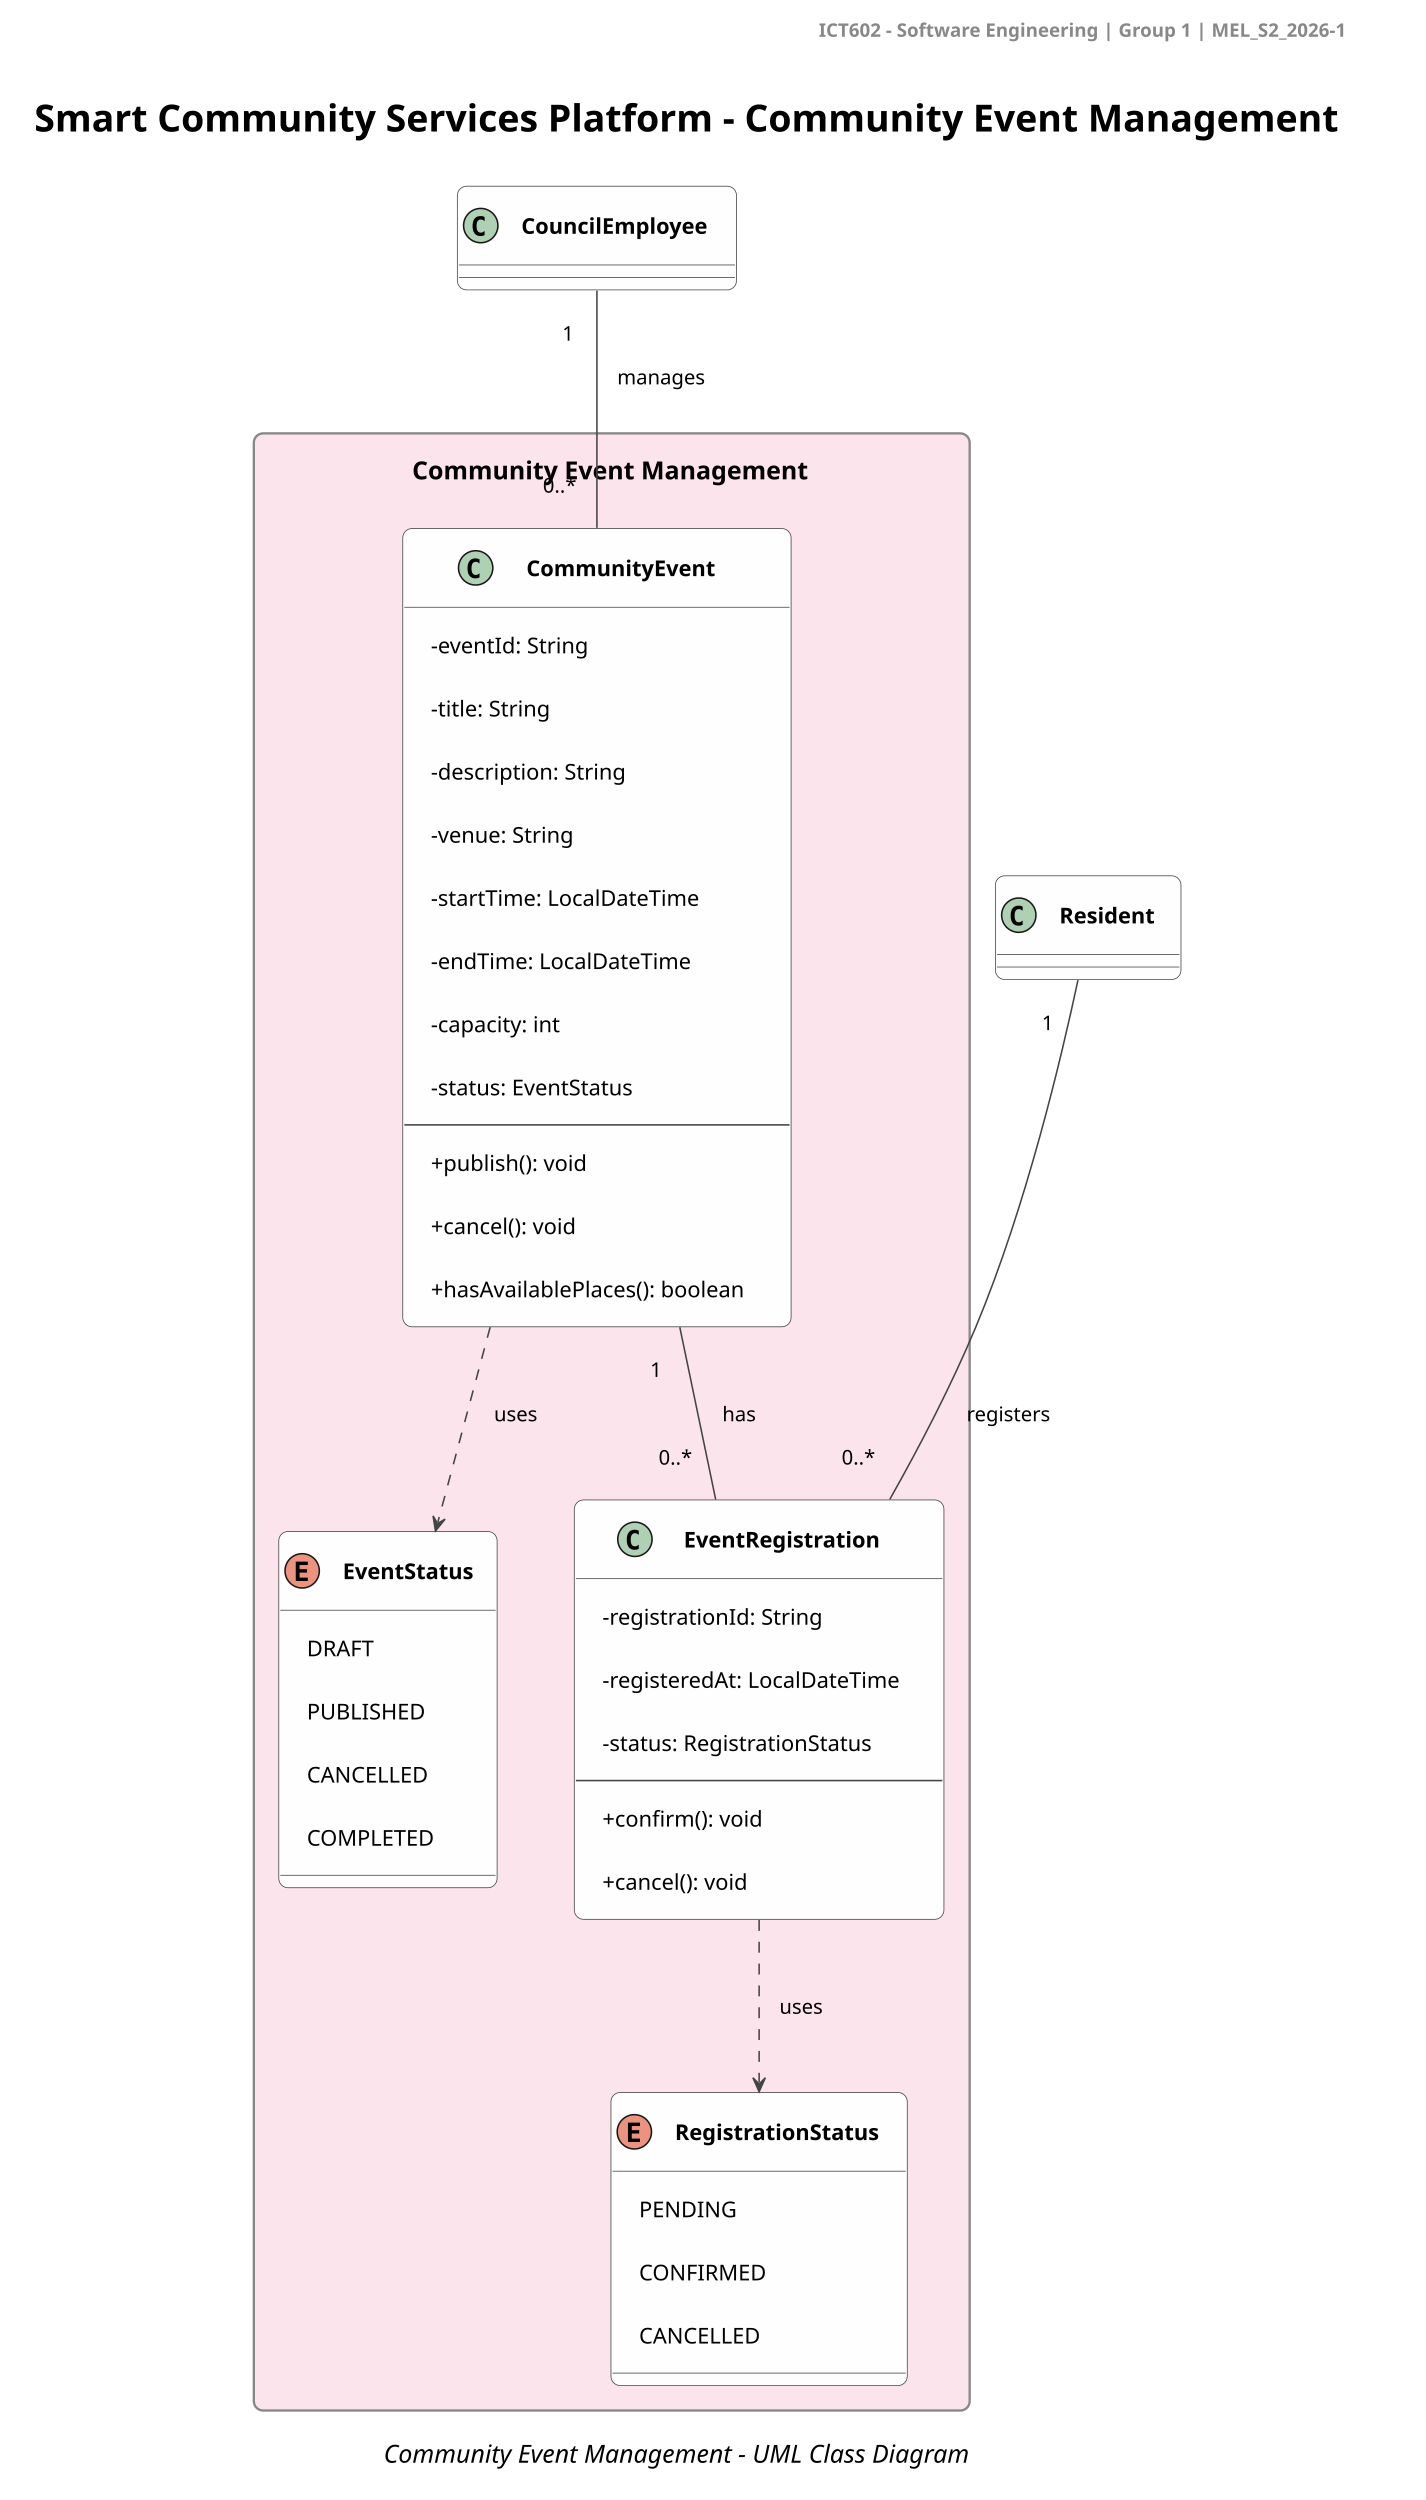
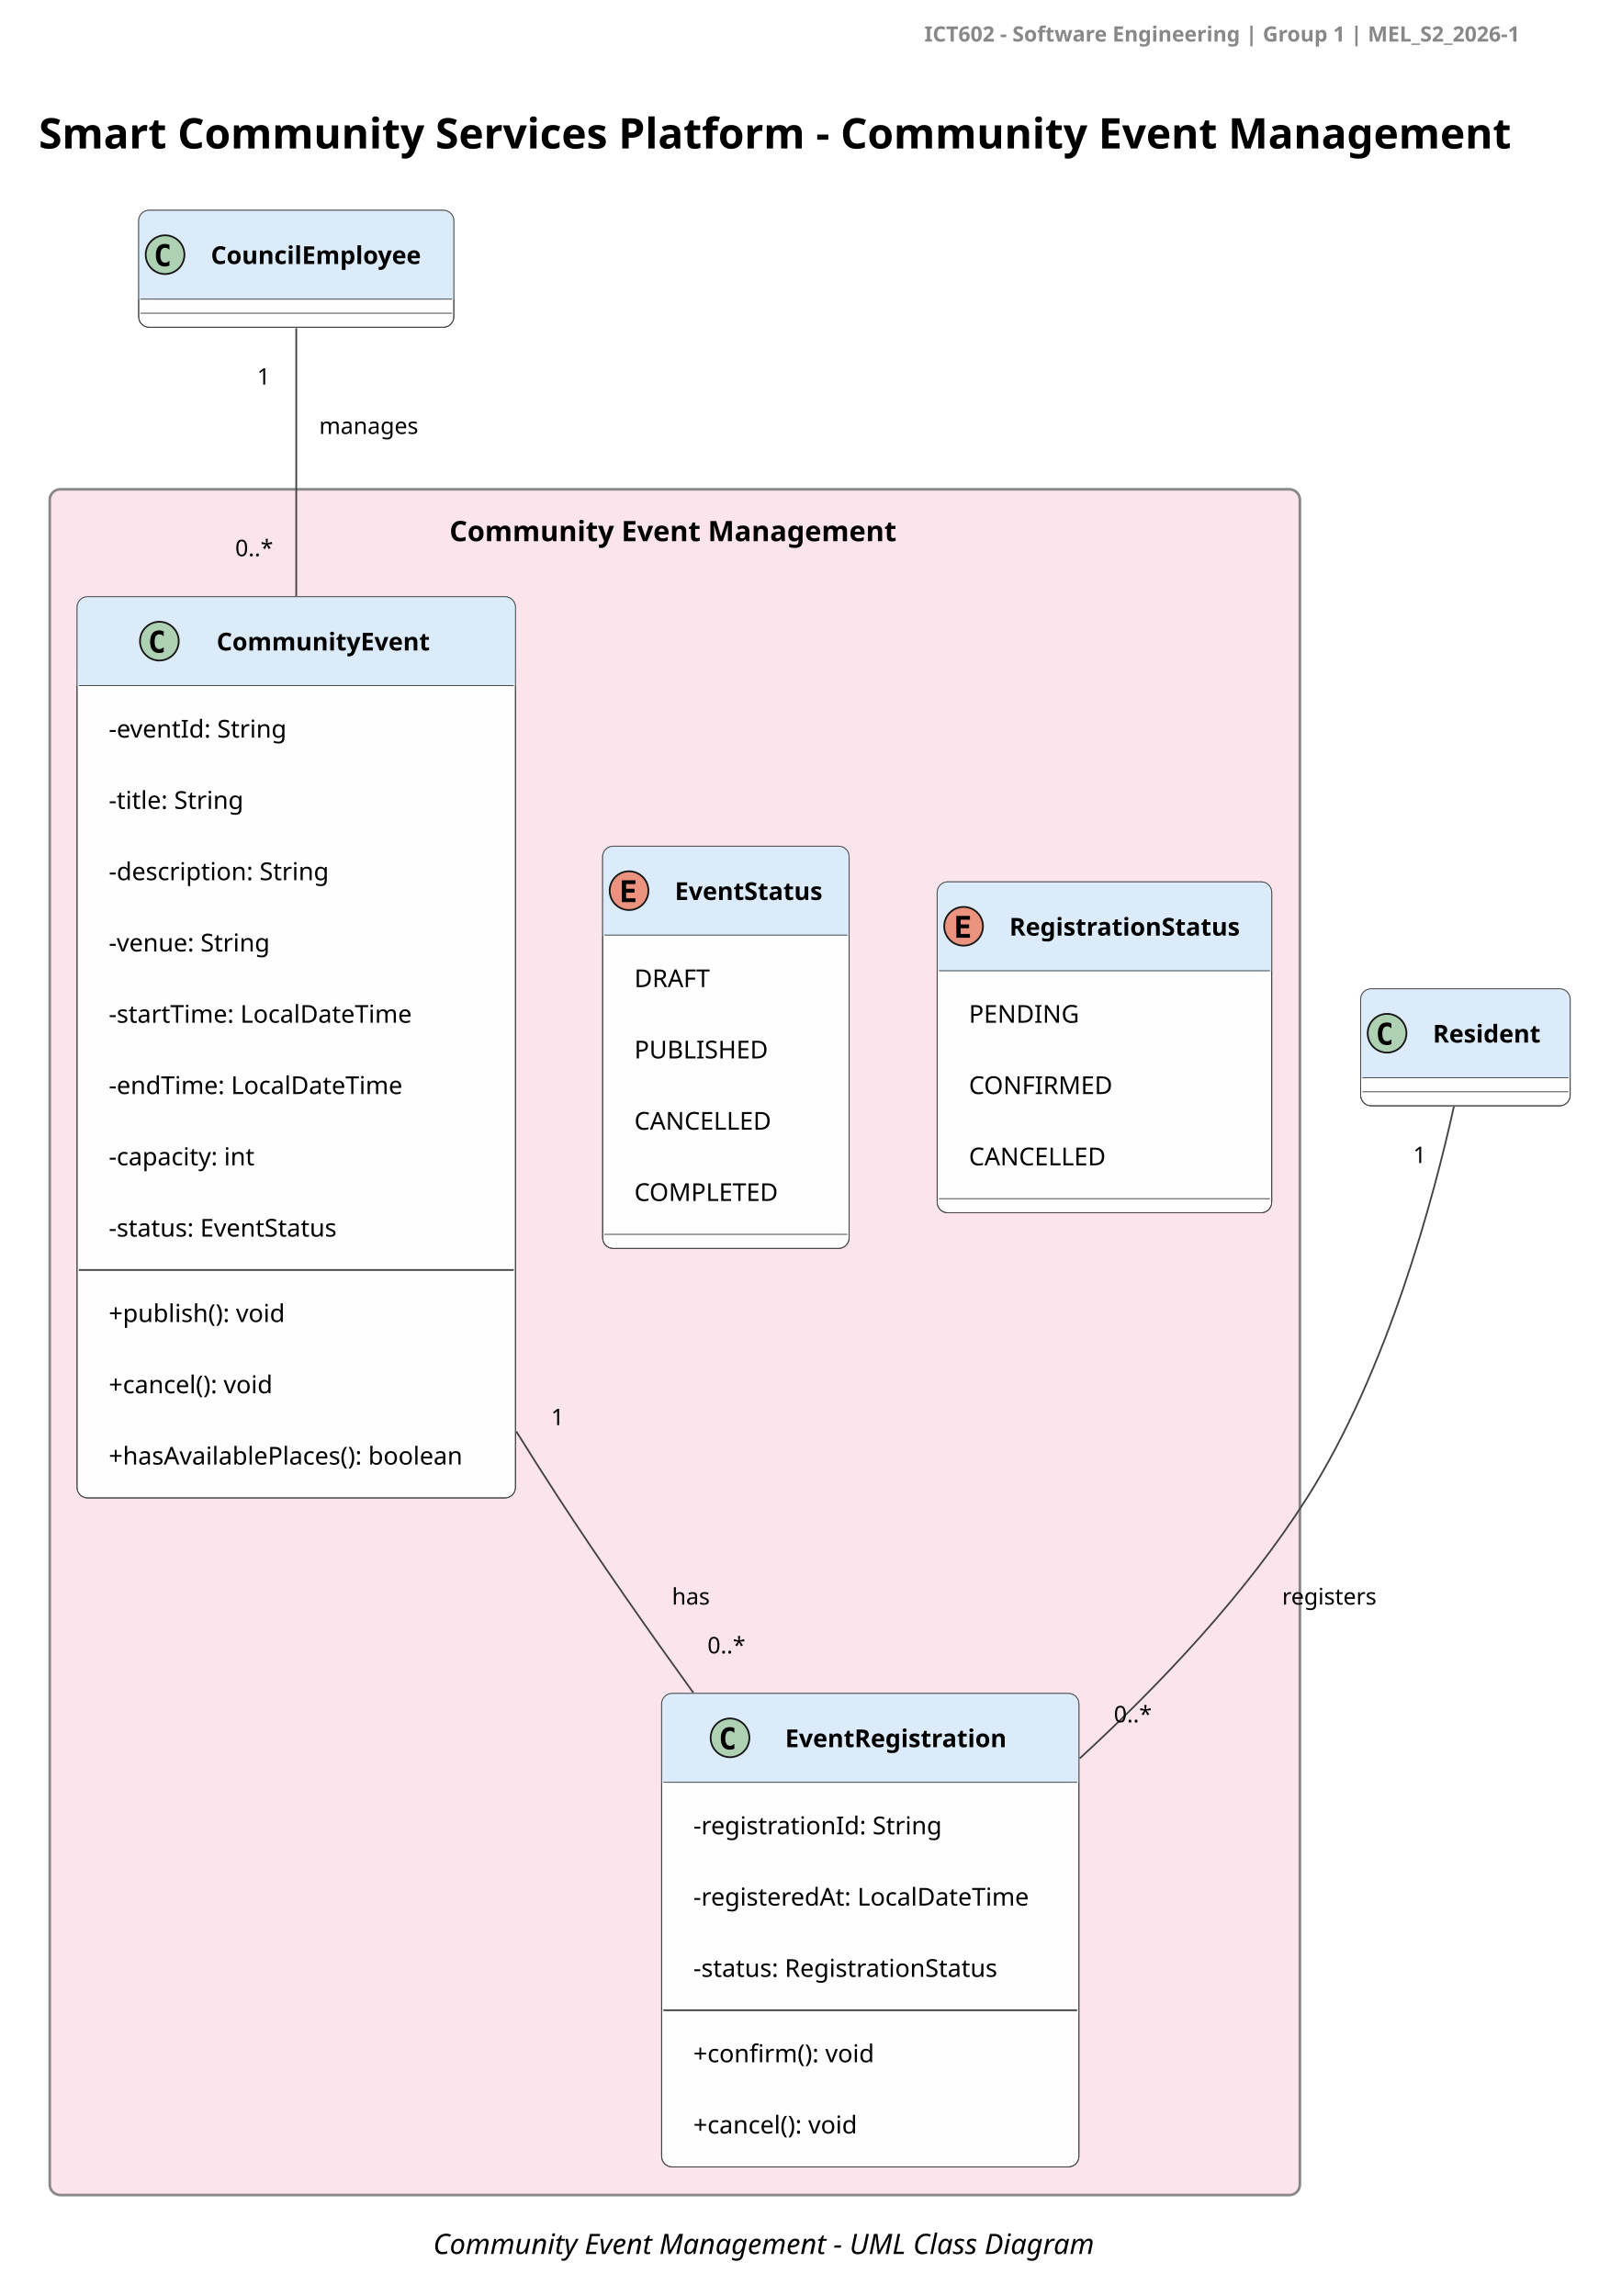
- <svg xmlns="http://www.w3.org/2000/svg" contentStyleType="text/css" height="1603px" preserveAspectRatio="none" style="width:914px;height:1603px;background:#FFFFFF;" version="1.1" viewBox="0 0 914 1603" width="914px" zoomAndPan="magnify">
+ <svg xmlns="http://www.w3.org/2000/svg" contentStyleType="text/css" height="1304px" preserveAspectRatio="none" style="width:914px;height:1304px;background:#FFFFFF;" version="1.1" viewBox="0 0 914 1304" width="914px" zoomAndPan="magnify">
  <defs />
  <g>
    <text fill="#888888" font-family="sans-serif" font-size="12" font-weight="bold" lengthAdjust="spacing" textLength="369" x="525" y="23.602">ICT602 - Software Engineering | Group 1 | MEL_S2_2026-1</text>
    <text fill="#000000" font-family="sans-serif" font-size="24" font-weight="bold" lengthAdjust="spacing" textLength="862" x="22" y="84.336">Smart Community Services Platform - Community Event Management</text>
    <g id="cluster_Community Event Management">
-       <rect fill="#FCE4EC" height="1267.74" rx="6" ry="6" style="stroke:#888888;stroke-width:1.5;" width="459" x="162.75" y="277.888" />
-       <text fill="#000000" font-family="sans-serif" font-size="16" font-weight="bold" lengthAdjust="spacing" textLength="256" x="264.25" y="307.357">Community Event Management</text>
+       <rect fill="#FCE4EC" height="968.79" rx="6" ry="6" style="stroke:#888888;stroke-width:1.5;" width="710" x="28.25" y="277.888" />
+       <text fill="#000000" font-family="sans-serif" font-size="16" font-weight="bold" lengthAdjust="spacing" textLength="256" x="255.25" y="307.357">Community Event Management</text>
    </g>
    <g id="elem_CommunityEvent">
-       <rect codeLine="7" fill="#FEFEFE" height="511.859" id="CommunityEvent" rx="6" ry="6" style="stroke:#444444;stroke-width:0.5;" width="249" x="258.25" y="338.888" />
-       <ellipse cx="305" cy="364.133" fill="#ADD1B2" rx="11" ry="11" style="stroke:#181818;stroke-width:1.0;" />
-       <path d="M307.473,370.276 Q306.892,370.575 306.253,370.724 Q305.614,370.873 304.908,370.873 Q302.401,370.873 301.082,369.221 Q299.762,367.57 299.762,364.449 Q299.762,361.319 301.082,359.667 Q302.401,358.015 304.908,358.015 Q305.614,358.015 306.261,358.165 Q306.909,358.314 307.473,358.613 L307.473,361.336 Q306.842,360.755 306.249,360.485 Q305.655,360.215 305.024,360.215 Q303.68,360.215 302.995,361.282 Q302.31,362.348 302.31,364.449 Q302.31,366.54 302.995,367.607 Q303.68,368.674 305.024,368.674 Q305.655,368.674 306.249,368.404 Q306.842,368.134 307.473,367.553 Z " fill="#000000" />
-       <text fill="#000000" font-family="sans-serif" font-size="14" font-weight="bold" lengthAdjust="spacing" textLength="123" x="337.5" y="369.424">CommunityEvent</text>
-       <line style="stroke:#444444;stroke-width:0.5;" x1="259.25" x2="506.25" y1="389.377" y2="389.377" />
-       <text fill="#000000" font-family="sans-serif" font-size="14" lengthAdjust="spacing" textLength="107" x="276.25" y="418.912">-eventId: String</text>
-       <text fill="#000000" font-family="sans-serif" font-size="14" lengthAdjust="spacing" textLength="83" x="276.25" y="459.4">-title: String</text>
-       <text fill="#000000" font-family="sans-serif" font-size="14" lengthAdjust="spacing" textLength="134" x="276.25" y="499.888">-description: String</text>
-       <text fill="#000000" font-family="sans-serif" font-size="14" lengthAdjust="spacing" textLength="98" x="276.25" y="540.377">-venue: String</text>
-       <text fill="#000000" font-family="sans-serif" font-size="14" lengthAdjust="spacing" textLength="181" x="276.25" y="580.865">-startTime: LocalDateTime</text>
-       <text fill="#000000" font-family="sans-serif" font-size="14" lengthAdjust="spacing" textLength="176" x="276.25" y="621.353">-endTime: LocalDateTime</text>
-       <text fill="#000000" font-family="sans-serif" font-size="14" lengthAdjust="spacing" textLength="89" x="276.25" y="661.842">-capacity: int</text>
-       <text fill="#000000" font-family="sans-serif" font-size="14" lengthAdjust="spacing" textLength="136" x="276.25" y="702.33">-status: EventStatus</text>
-       <line style="stroke:#444444;stroke-width:1.0;" x1="259.25" x2="506.25" y1="721.283" y2="721.283" />
-       <text fill="#000000" font-family="sans-serif" font-size="14" lengthAdjust="spacing" textLength="109" x="276.25" y="750.818">+publish(): void</text>
-       <text fill="#000000" font-family="sans-serif" font-size="14" lengthAdjust="spacing" textLength="101" x="276.25" y="791.306">+cancel(): void</text>
-       <text fill="#000000" font-family="sans-serif" font-size="14" lengthAdjust="spacing" textLength="213" x="276.25" y="831.795">+hasAvailablePlaces(): boolean</text>
+       <rect codeLine="7" fill="#FEFEFE" height="511.859" id="CommunityEvent" rx="6" ry="6" style="stroke:#444444;stroke-width:0.5;" width="249" x="43.75" y="338.888" />
+       <rect fill="#DCEBFA" height="50.488" rx="6" ry="6" style="stroke:#DCEBFA;stroke-width:0.5;" width="249" x="43.75" y="338.888" />
+       <rect fill="#DCEBFA" height="6" style="stroke:#DCEBFA;stroke-width:0.5;" width="249" x="43.75" y="383.377" />
+       <rect codeLine="7" fill="none" height="511.859" id="CommunityEvent" rx="6" ry="6" style="stroke:#444444;stroke-width:0.5;" width="249" x="43.75" y="338.888" />
+       <ellipse cx="90.5" cy="364.133" fill="#ADD1B2" rx="11" ry="11" style="stroke:#181818;stroke-width:1.0;" />
+       <path d="M92.973,370.276 Q92.392,370.575 91.753,370.724 Q91.114,370.873 90.408,370.873 Q87.901,370.873 86.582,369.221 Q85.262,367.57 85.262,364.449 Q85.262,361.319 86.582,359.667 Q87.901,358.015 90.408,358.015 Q91.114,358.015 91.761,358.165 Q92.409,358.314 92.973,358.613 L92.973,361.336 Q92.342,360.755 91.749,360.485 Q91.155,360.215 90.524,360.215 Q89.18,360.215 88.495,361.282 Q87.81,362.348 87.81,364.449 Q87.81,366.54 88.495,367.607 Q89.18,368.674 90.524,368.674 Q91.155,368.674 91.749,368.404 Q92.342,368.134 92.973,367.553 Z " fill="#000000" />
+       <text fill="#000000" font-family="sans-serif" font-size="14" font-weight="bold" lengthAdjust="spacing" textLength="123" x="123" y="369.424">CommunityEvent</text>
+       <line style="stroke:#444444;stroke-width:0.5;" x1="44.75" x2="291.75" y1="389.377" y2="389.377" />
+       <text fill="#000000" font-family="sans-serif" font-size="14" lengthAdjust="spacing" textLength="107" x="61.75" y="418.912">-eventId: String</text>
+       <text fill="#000000" font-family="sans-serif" font-size="14" lengthAdjust="spacing" textLength="83" x="61.75" y="459.4">-title: String</text>
+       <text fill="#000000" font-family="sans-serif" font-size="14" lengthAdjust="spacing" textLength="134" x="61.75" y="499.888">-description: String</text>
+       <text fill="#000000" font-family="sans-serif" font-size="14" lengthAdjust="spacing" textLength="98" x="61.75" y="540.377">-venue: String</text>
+       <text fill="#000000" font-family="sans-serif" font-size="14" lengthAdjust="spacing" textLength="181" x="61.75" y="580.865">-startTime: LocalDateTime</text>
+       <text fill="#000000" font-family="sans-serif" font-size="14" lengthAdjust="spacing" textLength="176" x="61.75" y="621.353">-endTime: LocalDateTime</text>
+       <text fill="#000000" font-family="sans-serif" font-size="14" lengthAdjust="spacing" textLength="89" x="61.75" y="661.842">-capacity: int</text>
+       <text fill="#000000" font-family="sans-serif" font-size="14" lengthAdjust="spacing" textLength="136" x="61.75" y="702.33">-status: EventStatus</text>
+       <line style="stroke:#444444;stroke-width:1.0;" x1="44.75" x2="291.75" y1="721.283" y2="721.283" />
+       <text fill="#000000" font-family="sans-serif" font-size="14" lengthAdjust="spacing" textLength="109" x="61.75" y="750.818">+publish(): void</text>
+       <text fill="#000000" font-family="sans-serif" font-size="14" lengthAdjust="spacing" textLength="101" x="61.75" y="791.306">+cancel(): void</text>
+       <text fill="#000000" font-family="sans-serif" font-size="14" lengthAdjust="spacing" textLength="213" x="61.75" y="831.795">+hasAvailablePlaces(): boolean</text>
    </g>
    <g id="elem_EventRegistration">
-       <rect codeLine="22" fill="#FEFEFE" height="268.93" id="EventRegistration" rx="6" ry="6" style="stroke:#444444;stroke-width:0.5;" width="237" x="368.25" y="961.748" />
-       <ellipse cx="407.1" cy="986.993" fill="#ADD1B2" rx="11" ry="11" style="stroke:#181818;stroke-width:1.0;" />
-       <path d="M409.573,993.136 Q408.992,993.434 408.353,993.584 Q407.714,993.733 407.008,993.733 Q404.501,993.733 403.182,992.081 Q401.862,990.43 401.862,987.308 Q401.862,984.179 403.182,982.527 Q404.501,980.875 407.008,980.875 Q407.714,980.875 408.361,981.025 Q409.009,981.174 409.573,981.473 L409.573,984.196 Q408.942,983.615 408.349,983.345 Q407.755,983.075 407.124,983.075 Q405.78,983.075 405.095,984.142 Q404.41,985.208 404.41,987.308 Q404.41,989.4 405.095,990.467 Q405.78,991.534 407.124,991.534 Q407.755,991.534 408.349,991.264 Q408.942,990.994 409.573,990.413 Z " fill="#000000" />
-       <text fill="#000000" font-family="sans-serif" font-size="14" font-weight="bold" lengthAdjust="spacing" textLength="128" x="438.4" y="992.284">EventRegistration</text>
-       <line style="stroke:#444444;stroke-width:0.5;" x1="369.25" x2="604.25" y1="1012.237" y2="1012.237" />
-       <text fill="#000000" font-family="sans-serif" font-size="14" lengthAdjust="spacing" textLength="150" x="386.25" y="1041.772">-registrationId: String</text>
-       <text fill="#000000" font-family="sans-serif" font-size="14" lengthAdjust="spacing" textLength="201" x="386.25" y="1082.26">-registeredAt: LocalDateTime</text>
-       <text fill="#000000" font-family="sans-serif" font-size="14" lengthAdjust="spacing" textLength="182" x="386.25" y="1122.748">-status: RegistrationStatus</text>
-       <line style="stroke:#444444;stroke-width:1.0;" x1="369.25" x2="604.25" y1="1141.702" y2="1141.702" />
-       <text fill="#000000" font-family="sans-serif" font-size="14" lengthAdjust="spacing" textLength="111" x="386.25" y="1171.237">+confirm(): void</text>
-       <text fill="#000000" font-family="sans-serif" font-size="14" lengthAdjust="spacing" textLength="101" x="386.25" y="1211.725">+cancel(): void</text>
+       <rect codeLine="22" fill="#FEFEFE" height="268.93" id="EventRegistration" rx="6" ry="6" style="stroke:#444444;stroke-width:0.5;" width="237" x="375.75" y="961.748" />
+       <rect fill="#DCEBFA" height="50.488" rx="6" ry="6" style="stroke:#DCEBFA;stroke-width:0.5;" width="237" x="375.75" y="961.748" />
+       <rect fill="#DCEBFA" height="6" style="stroke:#DCEBFA;stroke-width:0.5;" width="237" x="375.75" y="1006.237" />
+       <rect codeLine="22" fill="none" height="268.93" id="EventRegistration" rx="6" ry="6" style="stroke:#444444;stroke-width:0.5;" width="237" x="375.75" y="961.748" />
+       <ellipse cx="414.6" cy="986.993" fill="#ADD1B2" rx="11" ry="11" style="stroke:#181818;stroke-width:1.0;" />
+       <path d="M417.073,993.136 Q416.492,993.434 415.853,993.584 Q415.214,993.733 414.508,993.733 Q412.001,993.733 410.682,992.081 Q409.362,990.43 409.362,987.308 Q409.362,984.179 410.682,982.527 Q412.001,980.875 414.508,980.875 Q415.214,980.875 415.861,981.025 Q416.509,981.174 417.073,981.473 L417.073,984.196 Q416.442,983.615 415.849,983.345 Q415.255,983.075 414.624,983.075 Q413.28,983.075 412.595,984.142 Q411.91,985.208 411.91,987.308 Q411.91,989.4 412.595,990.467 Q413.28,991.534 414.624,991.534 Q415.255,991.534 415.849,991.264 Q416.442,990.994 417.073,990.413 Z " fill="#000000" />
+       <text fill="#000000" font-family="sans-serif" font-size="14" font-weight="bold" lengthAdjust="spacing" textLength="128" x="445.9" y="992.284">EventRegistration</text>
+       <line style="stroke:#444444;stroke-width:0.5;" x1="376.75" x2="611.75" y1="1012.237" y2="1012.237" />
+       <text fill="#000000" font-family="sans-serif" font-size="14" lengthAdjust="spacing" textLength="150" x="393.75" y="1041.772">-registrationId: String</text>
+       <text fill="#000000" font-family="sans-serif" font-size="14" lengthAdjust="spacing" textLength="201" x="393.75" y="1082.26">-registeredAt: LocalDateTime</text>
+       <text fill="#000000" font-family="sans-serif" font-size="14" lengthAdjust="spacing" textLength="182" x="393.75" y="1122.748">-status: RegistrationStatus</text>
+       <line style="stroke:#444444;stroke-width:1.0;" x1="376.75" x2="611.75" y1="1141.702" y2="1141.702" />
+       <text fill="#000000" font-family="sans-serif" font-size="14" lengthAdjust="spacing" textLength="111" x="393.75" y="1171.237">+confirm(): void</text>
+       <text fill="#000000" font-family="sans-serif" font-size="14" lengthAdjust="spacing" textLength="101" x="393.75" y="1211.725">+cancel(): void</text>
    </g>
    <g id="elem_EventStatus">
-       <rect codeLine="31" fill="#FEFEFE" height="228.441" id="EventStatus" rx="6" ry="6" style="stroke:#444444;stroke-width:0.5;" width="140" x="178.75" y="981.988" />
-       <ellipse cx="193.75" cy="1007.233" fill="#EB937F" rx="11" ry="11" style="stroke:#181818;stroke-width:1.0;" />
-       <path d="M197.364,1013.733 L189.644,1013.733 L189.644,1001.34 L197.364,1001.34 L197.364,1003.498 L192.093,1003.498 L192.093,1006.171 L196.866,1006.171 L196.866,1008.329 L192.093,1008.329 L192.093,1011.574 L197.364,1011.574 Z " fill="#000000" />
-       <text fill="#000000" font-family="sans-serif" font-size="14" font-weight="bold" lengthAdjust="spacing" textLength="84" x="219.75" y="1012.524">EventStatus</text>
-       <line style="stroke:#444444;stroke-width:0.5;" x1="179.75" x2="317.75" y1="1032.477" y2="1032.477" />
-       <text fill="#000000" font-family="sans-serif" font-size="14" lengthAdjust="spacing" textLength="46" x="196.75" y="1062.012">DRAFT</text>
-       <text fill="#000000" font-family="sans-serif" font-size="14" lengthAdjust="spacing" textLength="73" x="196.75" y="1102.5">PUBLISHED</text>
-       <text fill="#000000" font-family="sans-serif" font-size="14" lengthAdjust="spacing" textLength="80" x="196.75" y="1142.988">CANCELLED</text>
-       <text fill="#000000" font-family="sans-serif" font-size="14" lengthAdjust="spacing" textLength="83" x="196.75" y="1183.477">COMPLETED</text>
-       <line style="stroke:#444444;stroke-width:0.5;" x1="179.75" x2="317.75" y1="1202.43" y2="1202.43" />
+       <rect codeLine="31" fill="#FEFEFE" height="228.441" id="EventStatus" rx="6" ry="6" style="stroke:#444444;stroke-width:0.5;" width="140" x="342.25" y="480.598" />
+       <rect fill="#DCEBFA" height="50.488" rx="6" ry="6" style="stroke:#DCEBFA;stroke-width:0.5;" width="140" x="342.25" y="480.598" />
+       <rect fill="#DCEBFA" height="6" style="stroke:#DCEBFA;stroke-width:0.5;" width="140" x="342.25" y="525.087" />
+       <rect codeLine="31" fill="none" height="228.441" id="EventStatus" rx="6" ry="6" style="stroke:#444444;stroke-width:0.5;" width="140" x="342.25" y="480.598" />
+       <ellipse cx="357.25" cy="505.843" fill="#EB937F" rx="11" ry="11" style="stroke:#181818;stroke-width:1.0;" />
+       <path d="M360.864,512.343 L353.144,512.343 L353.144,499.95 L360.864,499.95 L360.864,502.108 L355.593,502.108 L355.593,504.781 L360.366,504.781 L360.366,506.939 L355.593,506.939 L355.593,510.184 L360.864,510.184 Z " fill="#000000" />
+       <text fill="#000000" font-family="sans-serif" font-size="14" font-weight="bold" lengthAdjust="spacing" textLength="84" x="383.25" y="511.134">EventStatus</text>
+       <line style="stroke:#444444;stroke-width:0.5;" x1="343.25" x2="481.25" y1="531.087" y2="531.087" />
+       <text fill="#000000" font-family="sans-serif" font-size="14" lengthAdjust="spacing" textLength="46" x="360.25" y="560.622">DRAFT</text>
+       <text fill="#000000" font-family="sans-serif" font-size="14" lengthAdjust="spacing" textLength="73" x="360.25" y="601.11">PUBLISHED</text>
+       <text fill="#000000" font-family="sans-serif" font-size="14" lengthAdjust="spacing" textLength="80" x="360.25" y="641.598">CANCELLED</text>
+       <text fill="#000000" font-family="sans-serif" font-size="14" lengthAdjust="spacing" textLength="83" x="360.25" y="682.087">COMPLETED</text>
+       <line style="stroke:#444444;stroke-width:0.5;" x1="343.25" x2="481.25" y1="701.04" y2="701.04" />
    </g>
    <g id="elem_RegistrationStatus">
-       <rect codeLine="38" fill="#FEFEFE" height="187.953" id="RegistrationStatus" rx="6" ry="6" style="stroke:#444444;stroke-width:0.5;" width="190" x="391.75" y="1341.678" />
-       <ellipse cx="406.75" cy="1366.923" fill="#EB937F" rx="11" ry="11" style="stroke:#181818;stroke-width:1.0;" />
-       <path d="M410.364,1373.423 L402.644,1373.423 L402.644,1361.03 L410.364,1361.03 L410.364,1363.188 L405.093,1363.188 L405.093,1365.861 L409.866,1365.861 L409.866,1368.019 L405.093,1368.019 L405.093,1371.264 L410.364,1371.264 Z " fill="#000000" />
-       <text fill="#000000" font-family="sans-serif" font-size="14" font-weight="bold" lengthAdjust="spacing" textLength="134" x="432.75" y="1372.214">RegistrationStatus</text>
-       <line style="stroke:#444444;stroke-width:0.5;" x1="392.75" x2="580.75" y1="1392.167" y2="1392.167" />
-       <text fill="#000000" font-family="sans-serif" font-size="14" lengthAdjust="spacing" textLength="60" x="409.75" y="1421.702">PENDING</text>
-       <text fill="#000000" font-family="sans-serif" font-size="14" lengthAdjust="spacing" textLength="82" x="409.75" y="1462.19">CONFIRMED</text>
-       <text fill="#000000" font-family="sans-serif" font-size="14" lengthAdjust="spacing" textLength="80" x="409.75" y="1502.678">CANCELLED</text>
-       <line style="stroke:#444444;stroke-width:0.5;" x1="392.75" x2="580.75" y1="1521.632" y2="1521.632" />
+       <rect codeLine="38" fill="#FEFEFE" height="187.953" id="RegistrationStatus" rx="6" ry="6" style="stroke:#444444;stroke-width:0.5;" width="190" x="532.25" y="500.838" />
+       <rect fill="#DCEBFA" height="50.488" rx="6" ry="6" style="stroke:#DCEBFA;stroke-width:0.5;" width="190" x="532.25" y="500.838" />
+       <rect fill="#DCEBFA" height="6" style="stroke:#DCEBFA;stroke-width:0.5;" width="190" x="532.25" y="545.327" />
+       <rect codeLine="38" fill="none" height="187.953" id="RegistrationStatus" rx="6" ry="6" style="stroke:#444444;stroke-width:0.5;" width="190" x="532.25" y="500.838" />
+       <ellipse cx="547.25" cy="526.083" fill="#EB937F" rx="11" ry="11" style="stroke:#181818;stroke-width:1.0;" />
+       <path d="M550.864,532.583 L543.144,532.583 L543.144,520.189 L550.864,520.189 L550.864,522.348 L545.593,522.348 L545.593,525.021 L550.366,525.021 L550.366,527.179 L545.593,527.179 L545.593,530.424 L550.864,530.424 Z " fill="#000000" />
+       <text fill="#000000" font-family="sans-serif" font-size="14" font-weight="bold" lengthAdjust="spacing" textLength="134" x="573.25" y="531.374">RegistrationStatus</text>
+       <line style="stroke:#444444;stroke-width:0.5;" x1="533.25" x2="721.25" y1="551.327" y2="551.327" />
+       <text fill="#000000" font-family="sans-serif" font-size="14" lengthAdjust="spacing" textLength="60" x="550.25" y="580.862">PENDING</text>
+       <text fill="#000000" font-family="sans-serif" font-size="14" lengthAdjust="spacing" textLength="82" x="550.25" y="621.35">CONFIRMED</text>
+       <text fill="#000000" font-family="sans-serif" font-size="14" lengthAdjust="spacing" textLength="80" x="550.25" y="661.838">CANCELLED</text>
+       <line style="stroke:#444444;stroke-width:0.5;" x1="533.25" x2="721.25" y1="680.792" y2="680.792" />
    </g>
    <g id="elem_CouncilEmployee">
-       <rect fill="#FEFEFE" height="66.488" id="CouncilEmployee" rx="6" ry="6" style="stroke:#444444;stroke-width:0.5;" width="179" x="293.25" y="119.398" />
-       <ellipse cx="308.25" cy="144.643" fill="#ADD1B2" rx="11" ry="11" style="stroke:#181818;stroke-width:1.0;" />
-       <path d="M310.723,150.786 Q310.142,151.084 309.503,151.234 Q308.864,151.383 308.158,151.383 Q305.651,151.383 304.332,149.731 Q303.012,148.08 303.012,144.958 Q303.012,141.829 304.332,140.177 Q305.651,138.525 308.158,138.525 Q308.864,138.525 309.511,138.675 Q310.159,138.824 310.723,139.123 L310.723,141.846 Q310.092,141.265 309.499,140.995 Q308.905,140.725 308.274,140.725 Q306.93,140.725 306.245,141.792 Q305.56,142.858 305.56,144.958 Q305.56,147.05 306.245,148.117 Q306.93,149.184 308.274,149.184 Q308.905,149.184 309.499,148.914 Q310.092,148.644 310.723,148.063 Z " fill="#000000" />
-       <text fill="#000000" font-family="sans-serif" font-size="14" font-weight="bold" lengthAdjust="spacing" textLength="123" x="334.25" y="149.934">CouncilEmployee</text>
-       <line style="stroke:#444444;stroke-width:0.5;" x1="294.25" x2="471.25" y1="169.887" y2="169.887" />
-       <line style="stroke:#444444;stroke-width:0.5;" x1="294.25" x2="471.25" y1="177.887" y2="177.887" />
+       <rect fill="#FEFEFE" height="66.488" id="CouncilEmployee" rx="6" ry="6" style="stroke:#444444;stroke-width:0.5;" width="179" x="78.75" y="119.398" />
+       <rect fill="#DCEBFA" height="50.488" rx="6" ry="6" style="stroke:#DCEBFA;stroke-width:0.5;" width="179" x="78.75" y="119.398" />
+       <rect fill="#DCEBFA" height="6" style="stroke:#DCEBFA;stroke-width:0.5;" width="179" x="78.75" y="163.887" />
+       <rect fill="none" height="66.488" id="CouncilEmployee" rx="6" ry="6" style="stroke:#444444;stroke-width:0.5;" width="179" x="78.75" y="119.398" />
+       <ellipse cx="93.75" cy="144.643" fill="#ADD1B2" rx="11" ry="11" style="stroke:#181818;stroke-width:1.0;" />
+       <path d="M96.223,150.786 Q95.642,151.084 95.003,151.234 Q94.364,151.383 93.658,151.383 Q91.151,151.383 89.832,149.731 Q88.512,148.08 88.512,144.958 Q88.512,141.829 89.832,140.177 Q91.151,138.525 93.658,138.525 Q94.364,138.525 95.011,138.675 Q95.659,138.824 96.223,139.123 L96.223,141.846 Q95.592,141.265 94.999,140.995 Q94.405,140.725 93.774,140.725 Q92.43,140.725 91.745,141.792 Q91.06,142.858 91.06,144.958 Q91.06,147.05 91.745,148.117 Q92.43,149.184 93.774,149.184 Q94.405,149.184 94.999,148.914 Q95.592,148.644 96.223,148.063 Z " fill="#000000" />
+       <text fill="#000000" font-family="sans-serif" font-size="14" font-weight="bold" lengthAdjust="spacing" textLength="123" x="119.75" y="149.934">CouncilEmployee</text>
+       <line style="stroke:#444444;stroke-width:0.5;" x1="79.75" x2="256.75" y1="169.887" y2="169.887" />
+       <line style="stroke:#444444;stroke-width:0.5;" x1="79.75" x2="256.75" y1="177.887" y2="177.887" />
    </g>
    <g id="elem_Resident">
-       <rect fill="#FEFEFE" height="66.488" id="Resident" rx="6" ry="6" style="stroke:#444444;stroke-width:0.5;" width="119" x="638.25" y="561.568" />
-       <ellipse cx="653.25" cy="586.813" fill="#ADD1B2" rx="11" ry="11" style="stroke:#181818;stroke-width:1.0;" />
-       <path d="M655.723,592.956 Q655.142,593.255 654.503,593.404 Q653.864,593.553 653.158,593.553 Q650.651,593.553 649.332,591.901 Q648.012,590.25 648.012,587.129 Q648.012,583.999 649.332,582.347 Q650.651,580.695 653.158,580.695 Q653.864,580.695 654.511,580.845 Q655.159,580.994 655.723,581.293 L655.723,584.016 Q655.092,583.435 654.499,583.165 Q653.905,582.895 653.274,582.895 Q651.93,582.895 651.245,583.962 Q650.56,585.028 650.56,587.129 Q650.56,589.22 651.245,590.287 Q651.93,591.354 653.274,591.354 Q653.905,591.354 654.499,591.084 Q655.092,590.814 655.723,590.233 Z " fill="#000000" />
-       <text fill="#000000" font-family="sans-serif" font-size="14" font-weight="bold" lengthAdjust="spacing" textLength="63" x="679.25" y="592.104">Resident</text>
-       <line style="stroke:#444444;stroke-width:0.5;" x1="639.25" x2="756.25" y1="612.057" y2="612.057" />
-       <line style="stroke:#444444;stroke-width:0.5;" x1="639.25" x2="756.25" y1="620.057" y2="620.057" />
+       <rect fill="#FEFEFE" height="66.488" id="Resident" rx="6" ry="6" style="stroke:#444444;stroke-width:0.5;" width="119" x="772.75" y="561.578" />
+       <rect fill="#DCEBFA" height="50.488" rx="6" ry="6" style="stroke:#DCEBFA;stroke-width:0.5;" width="119" x="772.75" y="561.578" />
+       <rect fill="#DCEBFA" height="6" style="stroke:#DCEBFA;stroke-width:0.5;" width="119" x="772.75" y="606.067" />
+       <rect fill="none" height="66.488" id="Resident" rx="6" ry="6" style="stroke:#444444;stroke-width:0.5;" width="119" x="772.75" y="561.578" />
+       <ellipse cx="787.75" cy="586.823" fill="#ADD1B2" rx="11" ry="11" style="stroke:#181818;stroke-width:1.0;" />
+       <path d="M790.223,592.966 Q789.642,593.264 789.003,593.414 Q788.364,593.563 787.658,593.563 Q785.151,593.563 783.832,591.911 Q782.512,590.26 782.512,587.139 Q782.512,584.009 783.832,582.357 Q785.151,580.705 787.658,580.705 Q788.364,580.705 789.011,580.855 Q789.659,581.004 790.223,581.303 L790.223,584.026 Q789.592,583.445 788.999,583.175 Q788.405,582.905 787.774,582.905 Q786.43,582.905 785.745,583.972 Q785.06,585.038 785.06,587.139 Q785.06,589.23 785.745,590.297 Q786.43,591.364 787.774,591.364 Q788.405,591.364 788.999,591.094 Q789.592,590.824 790.223,590.243 Z " fill="#000000" />
+       <text fill="#000000" font-family="sans-serif" font-size="14" font-weight="bold" lengthAdjust="spacing" textLength="63" x="813.75" y="592.114">Resident</text>
+       <line style="stroke:#444444;stroke-width:0.5;" x1="773.75" x2="890.75" y1="612.067" y2="612.067" />
+       <line style="stroke:#444444;stroke-width:0.5;" x1="773.75" x2="890.75" y1="620.067" y2="620.067" />
    </g>
    <g id="link_CouncilEmployee_CommunityEvent">
-       <path codeLine="49" d="M382.75,186.368 C382.75,220.588 382.75,277.698 382.75,338.488 " fill="none" id="CouncilEmployee-CommunityEvent" style="stroke:#444444;stroke-width:1.0;" />
-       <text fill="#000000" font-family="sans-serif" font-size="13" lengthAdjust="spacing" textLength="56" x="395.75" y="246.457">manages</text>
-       <text fill="#000000" font-family="sans-serif" font-size="13" lengthAdjust="spacing" textLength="8" x="360.5" y="218.444">1</text>
-       <text fill="#000000" font-family="sans-serif" font-size="13" lengthAdjust="spacing" textLength="22" x="348.067" y="315.873">0..*</text>
+       <path codeLine="49" d="M168.25,186.368 C168.25,220.588 168.25,277.698 168.25,338.488 " fill="none" id="CouncilEmployee-CommunityEvent" style="stroke:#444444;stroke-width:1.0;" />
+       <text fill="#000000" font-family="sans-serif" font-size="13" lengthAdjust="spacing" textLength="56" x="181.25" y="246.457">manages</text>
+       <text fill="#000000" font-family="sans-serif" font-size="13" lengthAdjust="spacing" textLength="8" x="146" y="218.444">1</text>
+       <text fill="#000000" font-family="sans-serif" font-size="13" lengthAdjust="spacing" textLength="22" x="133.567" y="315.873">0..*</text>
    </g>
    <g id="link_Resident_EventRegistration">
-       <path codeLine="51" d="M691.19,628.458 C680.69,677.778 657.96,773.738 625.75,850.748 C610.26,887.788 590.37,926.268 570.51,961.428 " fill="none" id="Resident-EventRegistration" style="stroke:#444444;stroke-width:1.0;" />
-       <text fill="#000000" font-family="sans-serif" font-size="13" lengthAdjust="spacing" textLength="55" x="619.78" y="911.317">registers</text>
-       <text fill="#000000" font-family="sans-serif" font-size="13" lengthAdjust="spacing" textLength="8" x="668.018" y="660.522">1</text>
-       <text fill="#000000" font-family="sans-serif" font-size="13" lengthAdjust="spacing" textLength="22" x="539.643" y="939.049">0..*</text>
+       <path codeLine="51" d="M825.7,628.498 C814.51,679.128 788.31,778.248 742.25,850.748 C707.56,905.348 658.54,957.018 613.24,998.658 " fill="none" id="Resident-EventRegistration" style="stroke:#444444;stroke-width:1.0;" />
+       <text fill="#000000" font-family="sans-serif" font-size="13" lengthAdjust="spacing" textLength="55" x="728.14" y="911.317">registers</text>
+       <text fill="#000000" font-family="sans-serif" font-size="13" lengthAdjust="spacing" textLength="8" x="802.529" y="660.567">1</text>
+       <text fill="#000000" font-family="sans-serif" font-size="13" lengthAdjust="spacing" textLength="22" x="632.561" y="978.199">0..*</text>
    </g>
    <g id="link_CommunityEvent_EventRegistration">
-       <path codeLine="53" d="M435.89,850.998 C443.85,889.198 451.77,927.218 458.9,961.498 " fill="none" id="CommunityEvent-EventRegistration" style="stroke:#444444;stroke-width:1.0;" />
-       <text fill="#000000" font-family="sans-serif" font-size="13" lengthAdjust="spacing" textLength="22" x="463.14" y="911.317">has</text>
-       <text fill="#000000" font-family="sans-serif" font-size="13" lengthAdjust="spacing" textLength="8" x="416.877" y="882.894">1</text>
-       <text fill="#000000" font-family="sans-serif" font-size="13" lengthAdjust="spacing" textLength="22" x="422.278" y="939.123">0..*</text>
+       <path codeLine="53" d="M293.22,812.978 C301.22,825.838 309.27,838.508 317.25,850.748 C341.08,887.288 368.12,925.918 393.78,961.408 " fill="none" id="CommunityEvent-EventRegistration" style="stroke:#444444;stroke-width:1.0;" />
+       <text fill="#000000" font-family="sans-serif" font-size="13" lengthAdjust="spacing" textLength="22" x="381.6" y="911.317">has</text>
+       <text fill="#000000" font-family="sans-serif" font-size="13" lengthAdjust="spacing" textLength="8" x="312.929" y="809.419">1</text>
+       <text fill="#000000" font-family="sans-serif" font-size="13" lengthAdjust="spacing" textLength="22" x="401.786" y="939.029">0..*</text>
    </g>
-     <g id="link_CommunityEvent_EventStatus">
-       <path codeLine="55" d="M314.28,850.998 C301.97,896.878 291.274,936.723 280.764,975.913 " fill="none" id="CommunityEvent-to-EventStatus" style="stroke:#444444;stroke-width:1.0;stroke-dasharray:7.0,7.0;" />
-       <polygon fill="#444444" points="279.21,981.708,285.405,974.052,280.505,976.879,277.678,971.98,279.21,981.708" style="stroke:#444444;stroke-width:1.0;" />
-       <text fill="#000000" font-family="sans-serif" font-size="13" lengthAdjust="spacing" textLength="29" x="316.75" y="911.317">uses</text>
-     </g>
-     <g id="link_EventRegistration_RegistrationStatus">
-       <path codeLine="56" d="M486.75,1231.058 C486.75,1267.958 486.75,1301.178 486.75,1335.238 " fill="none" id="EventRegistration-to-RegistrationStatus" style="stroke:#444444;stroke-width:1.0;stroke-dasharray:7.0,7.0;" />
-       <polygon fill="#444444" points="486.75,1341.238,490.75,1332.238,486.75,1336.238,482.75,1332.238,486.75,1341.238" style="stroke:#444444;stroke-width:1.0;" />
-       <text fill="#000000" font-family="sans-serif" font-size="13" lengthAdjust="spacing" textLength="29" x="499.75" y="1291.247">uses</text>
-     </g>
-     <text fill="#000000" font-family="sans-serif" font-size="16" font-style="italic" lengthAdjust="spacing" textLength="414" x="246" y="1579.097">Community Event Management - UML Class Diagram</text>
+     <text fill="#000000" font-family="sans-serif" font-size="16" font-style="italic" lengthAdjust="spacing" textLength="414" x="246" y="1280.147">Community Event Management - UML Class Diagram</text>
  </g>
</svg>
